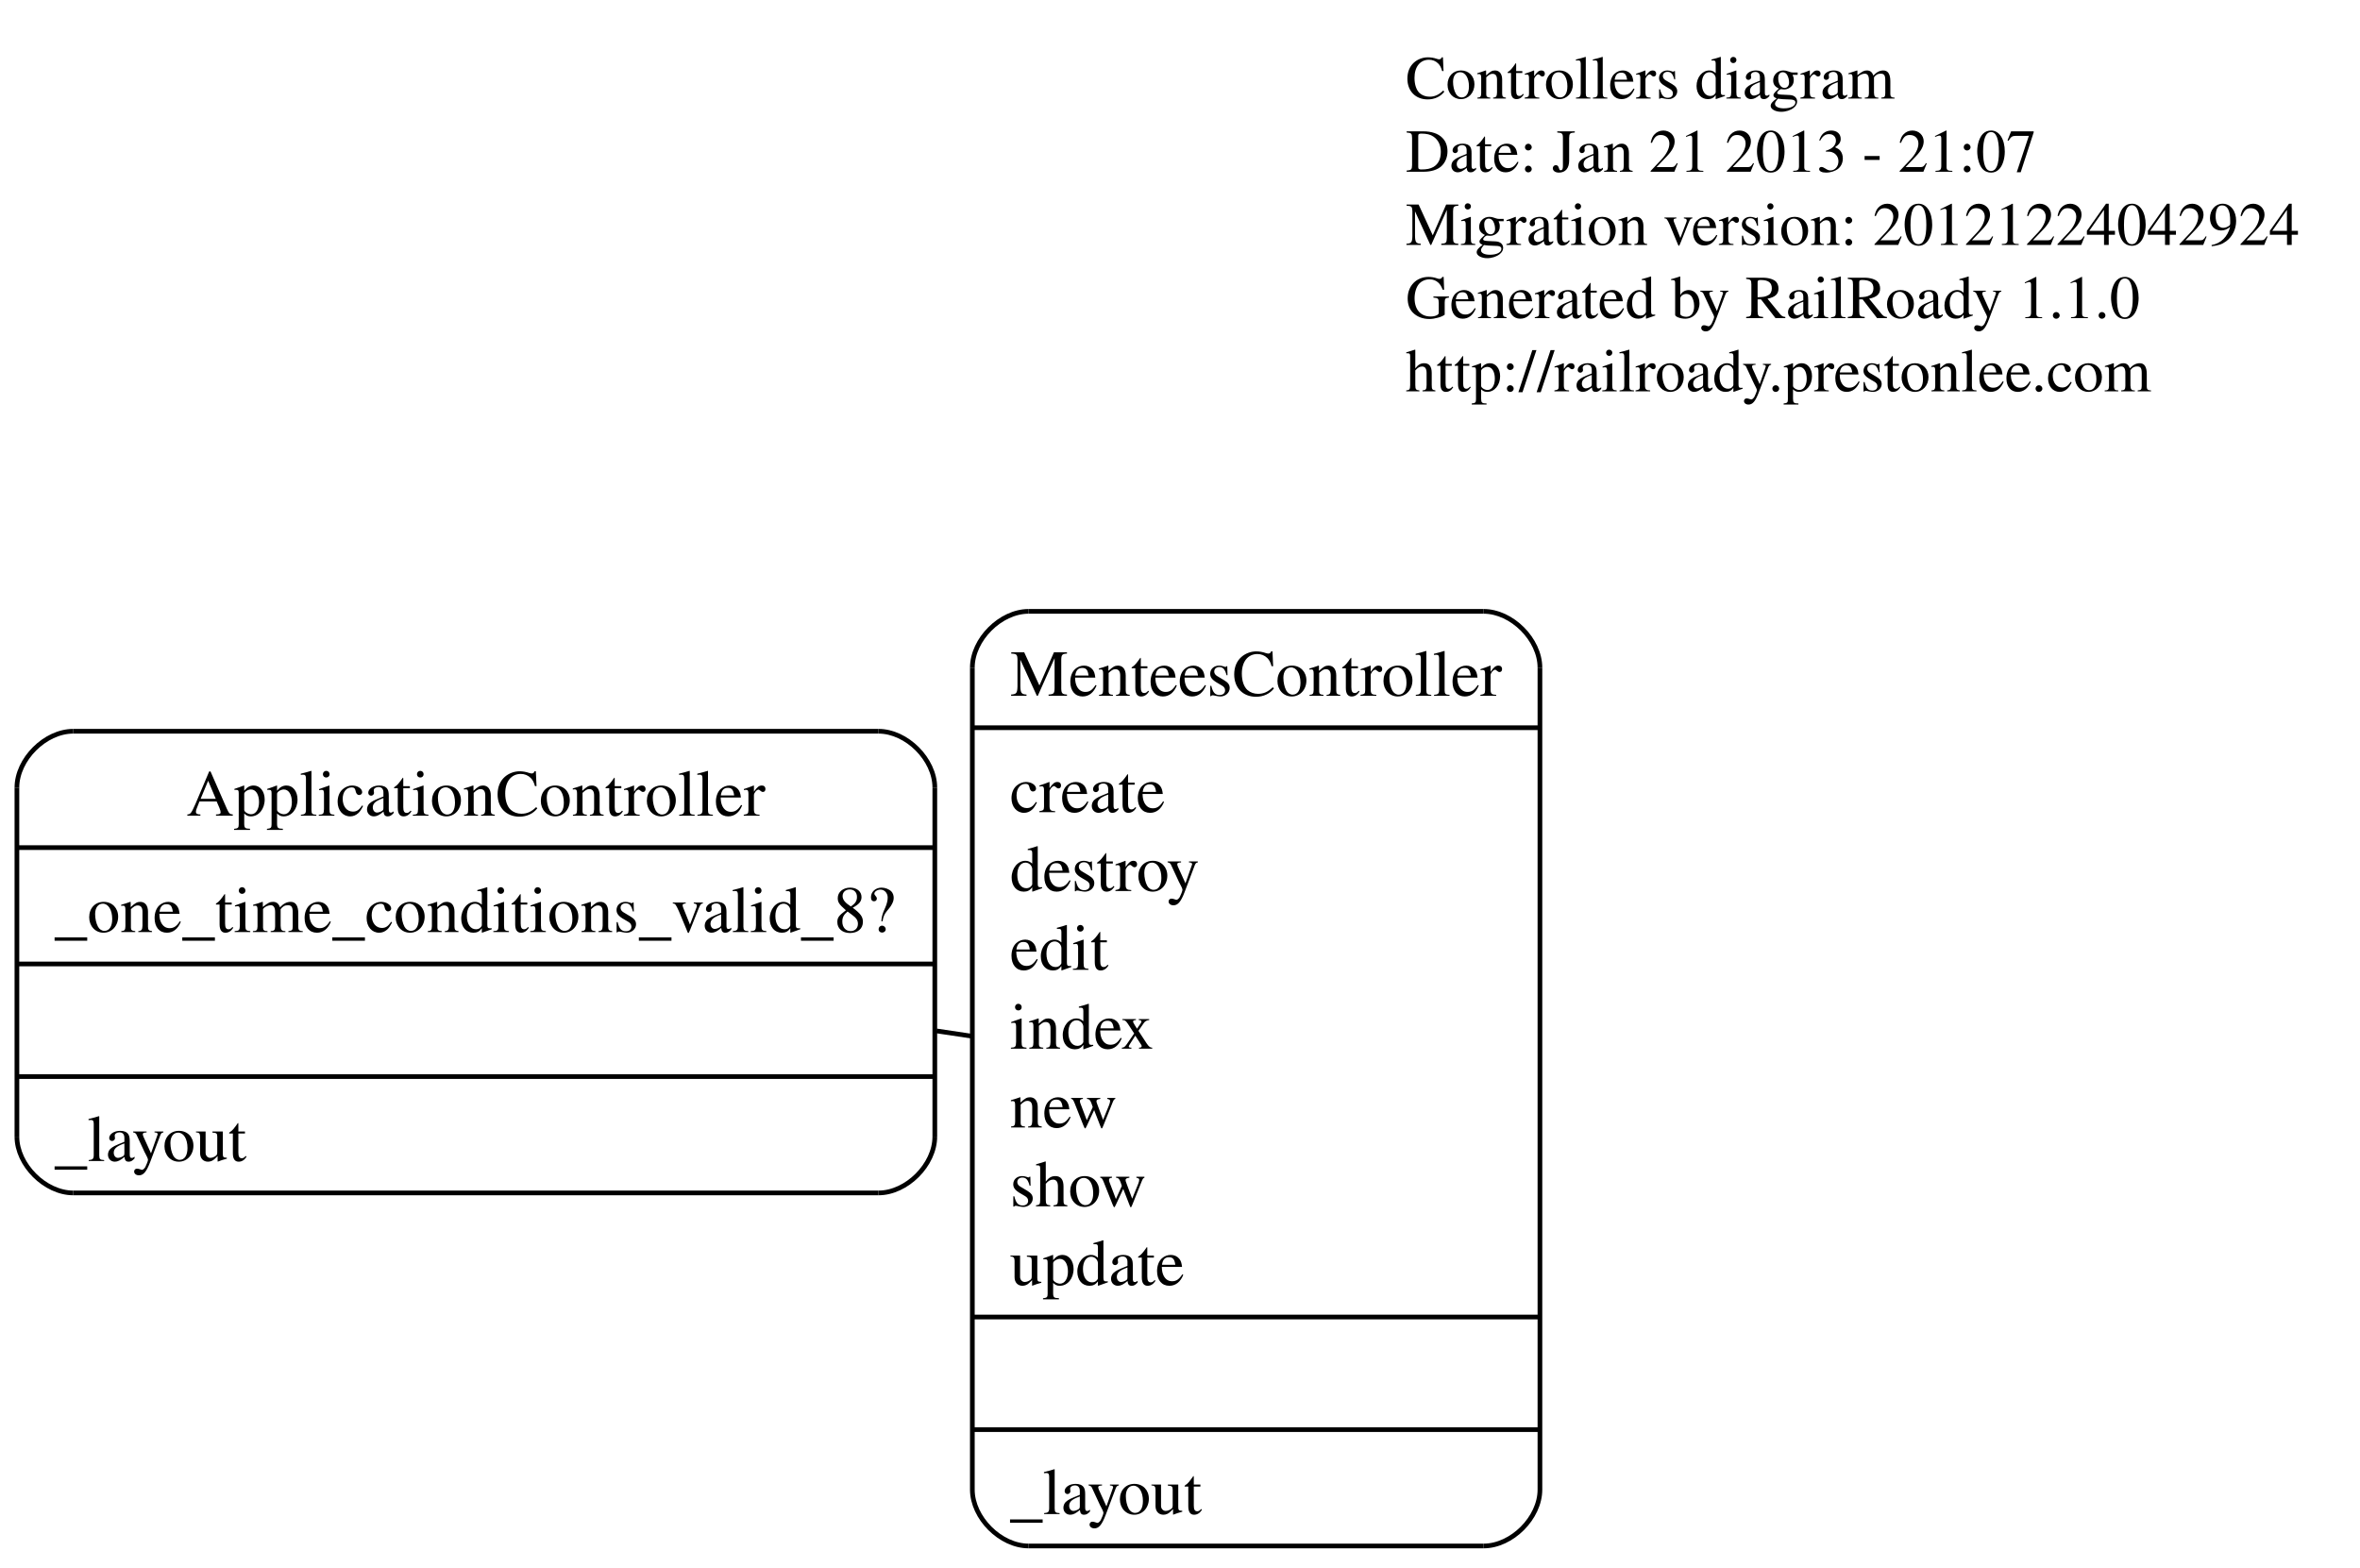
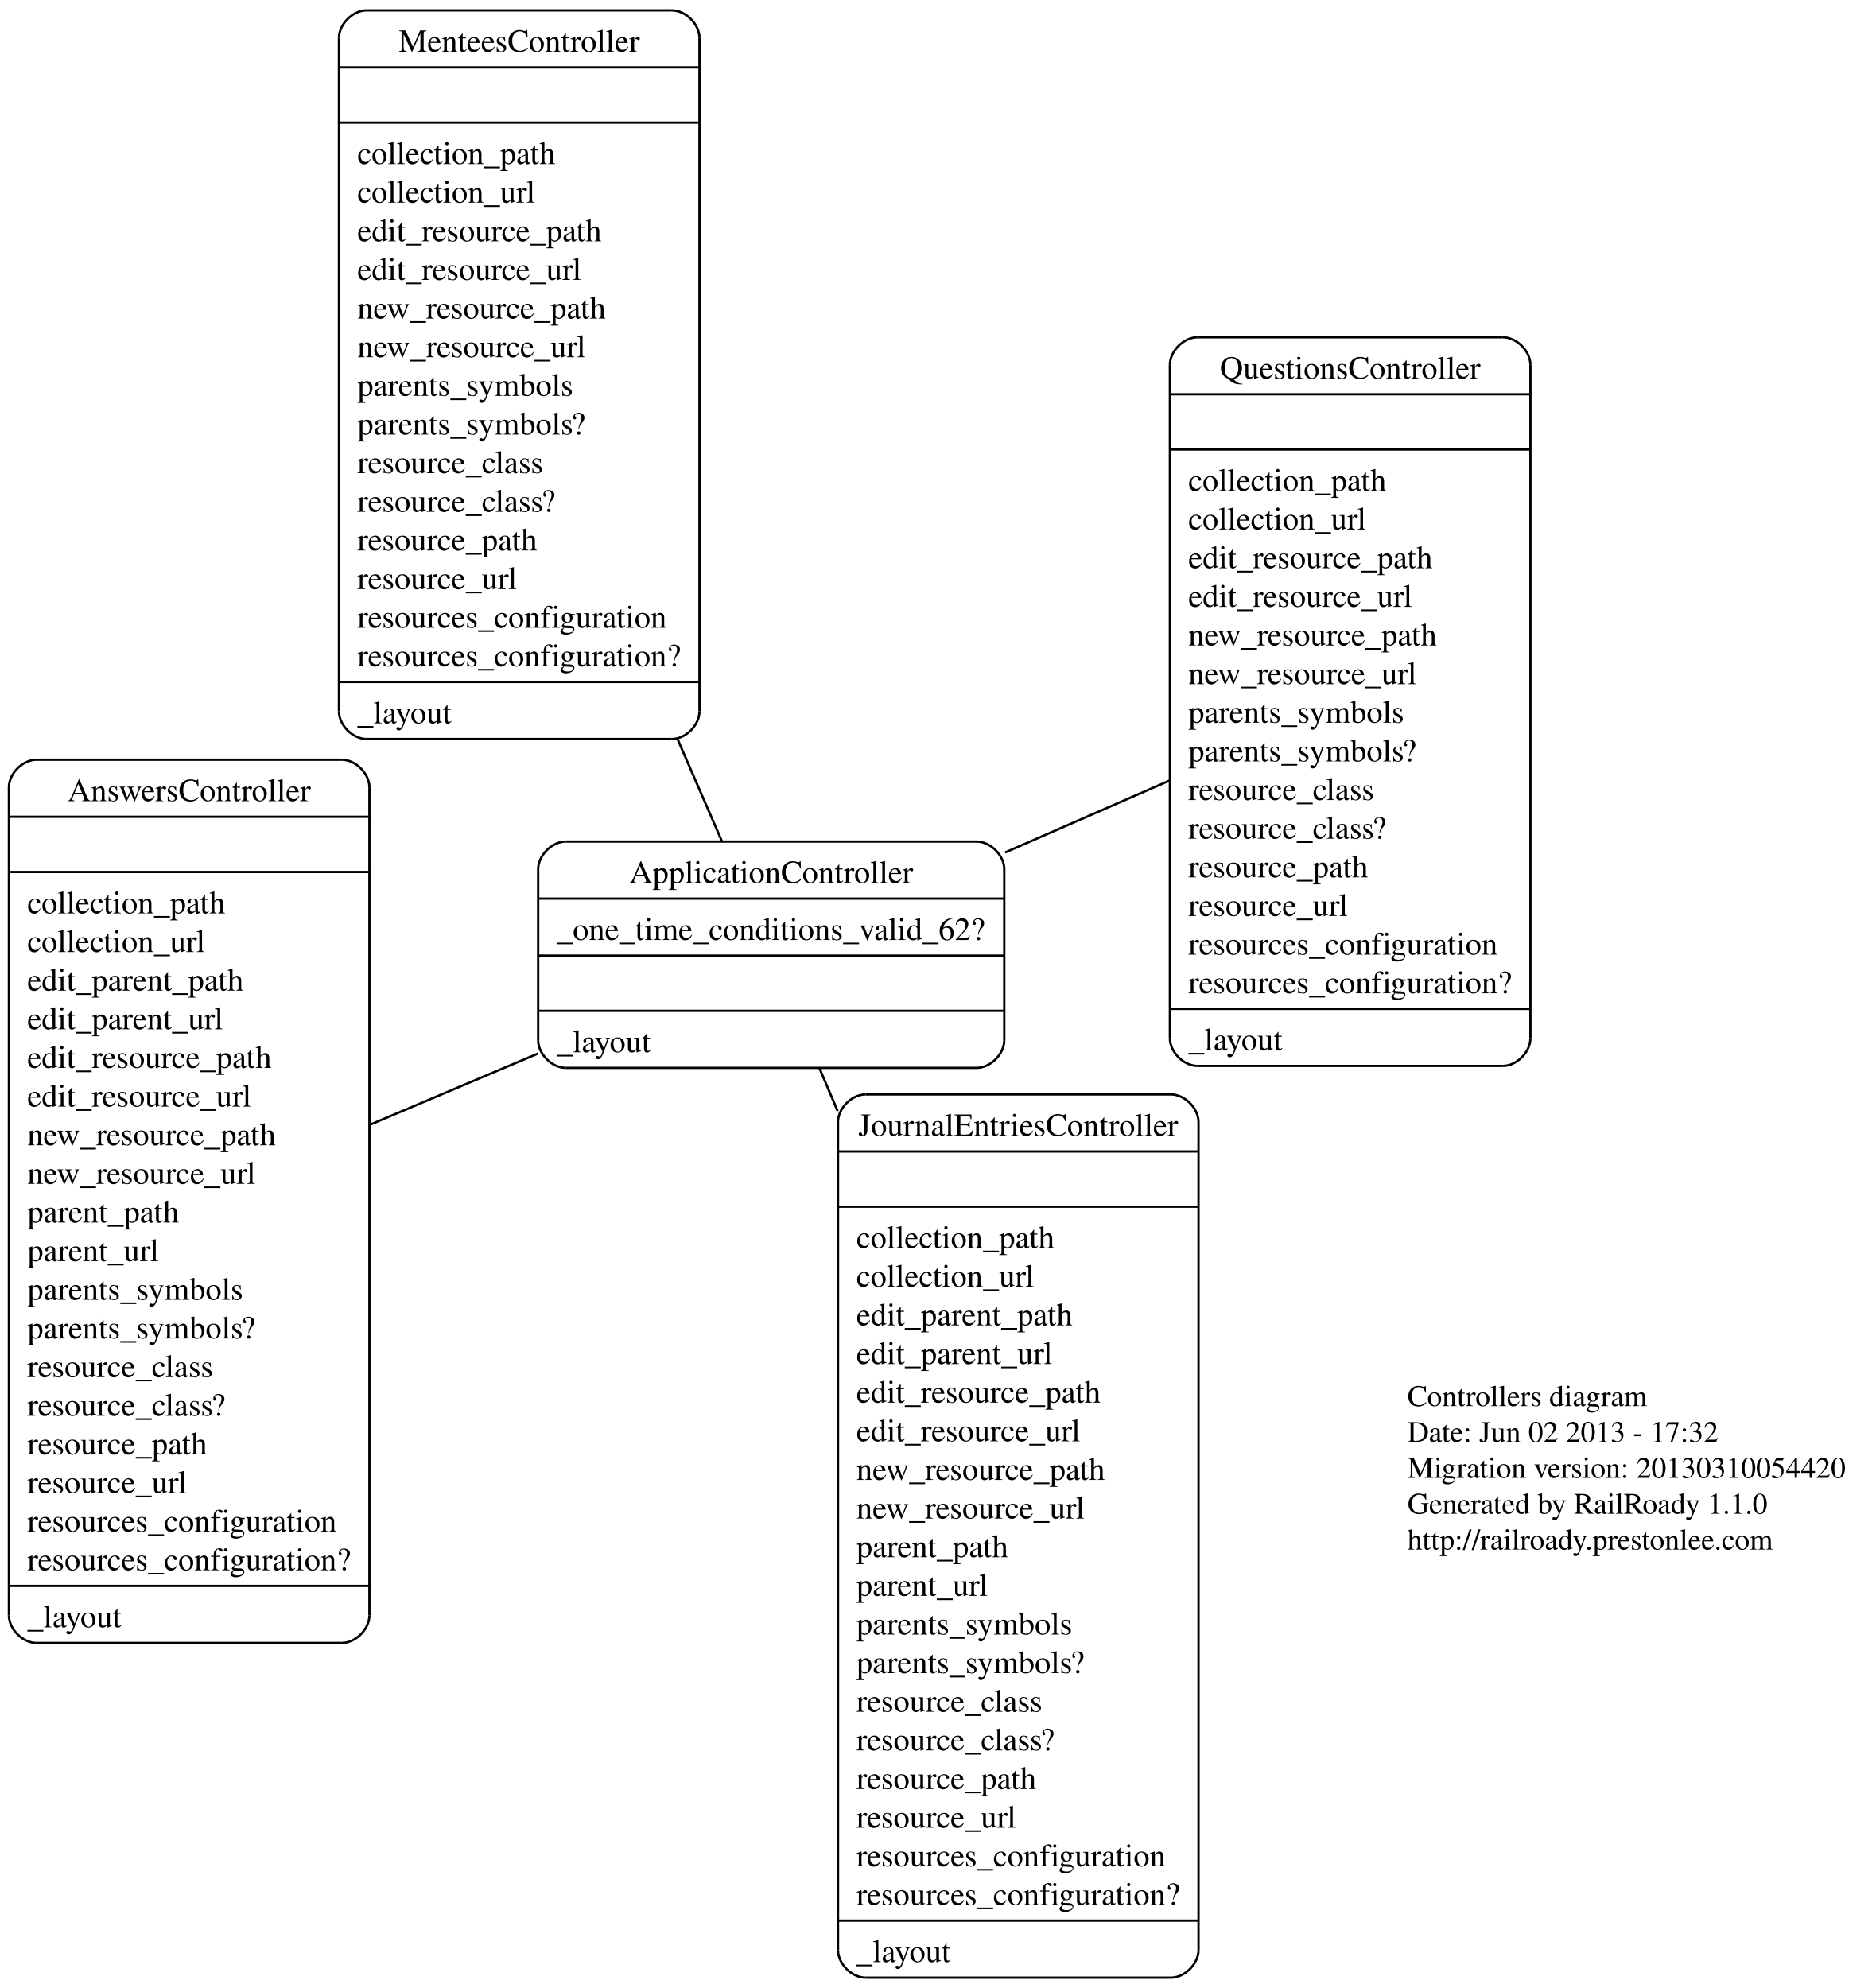
- <svg xmlns="http://www.w3.org/2000/svg" width="503pt" height="334pt" viewBox="0.00 0.00 502.97 334.00">
-   <g id="graph1" class="graph" transform="scale(1 1) rotate(0) translate(4 330)">
-     <polygon fill="white" stroke="white" points="-4,5 -4,-330 499.967,-330 499.967,5 -4,5" />
+ <svg xmlns="http://www.w3.org/2000/svg" width="815pt" height="864pt" viewBox="0.00 0.00 815.19 864.31">
+   <g id="graph1" class="graph" transform="scale(1 1) rotate(0) translate(4 860.313)">
+     <polygon fill="white" stroke="white" points="-4,5 -4,-860.313 812.193,-860.313 812.193,5 -4,5" />
    <g id="node1" class="node">
-       <text text-anchor="start" x="295.591" y="-309" font-family="Times,serif" font-size="13.00">Controllers diagram</text>
-       <text text-anchor="start" x="295.591" y="-293.4" font-family="Times,serif" font-size="13.00">Date: Jan 21 2013 - 21:07</text>
-       <text text-anchor="start" x="295.591" y="-277.8" font-family="Times,serif" font-size="13.00">Migration version: 20121224042924</text>
-       <text text-anchor="start" x="295.591" y="-262.2" font-family="Times,serif" font-size="13.00">Generated by RailRoady 1.1.0</text>
-       <text text-anchor="start" x="295.591" y="-246.6" font-family="Times,serif" font-size="13.00">http://railroady.prestonlee.com</text>
+       <text text-anchor="start" x="607.817" y="-249" font-family="Times,serif" font-size="13.00">Controllers diagram</text>
+       <text text-anchor="start" x="607.817" y="-233.4" font-family="Times,serif" font-size="13.00">Date: Jun 02 2013 - 17:32</text>
+       <text text-anchor="start" x="607.817" y="-217.8" font-family="Times,serif" font-size="13.00">Migration version: 20130310054420</text>
+       <text text-anchor="start" x="607.817" y="-202.2" font-family="Times,serif" font-size="13.00">Generated by RailRoady 1.1.0</text>
+       <text text-anchor="start" x="607.817" y="-186.6" font-family="Times,serif" font-size="13.00">http://railroady.prestonlee.com</text>
    </g>
    <g id="node2" class="node">
-       <polyline fill="none" stroke="black" points="11.591,-75.747 183.226,-75.747 " />
-       <path fill="none" stroke="black" d="M183.226,-75.747C189.226,-75.747 195.226,-81.747 195.226,-87.747" />
-       <polyline fill="none" stroke="black" points="195.226,-87.747 195.226,-162.147 " />
-       <path fill="none" stroke="black" d="M195.226,-162.147C195.226,-168.147 189.226,-174.147 183.226,-174.147" />
-       <polyline fill="none" stroke="black" points="183.226,-174.147 11.591,-174.147 " />
-       <path fill="none" stroke="black" d="M11.591,-174.147C5.591,-174.147 -0.409,-168.147 -0.409,-162.147" />
-       <polyline fill="none" stroke="black" points="-0.409,-162.147 -0.409,-87.747 " />
-       <path fill="none" stroke="black" d="M-0.409,-87.747C-0.409,-81.747 5.591,-75.747 11.591,-75.747" />
-       <text text-anchor="middle" x="97.409" y="-156.147" font-family="Times,serif" font-size="14.00">ApplicationController</text>
-       <polyline fill="none" stroke="black" points="-0.409,-149.347 195.226,-149.347 " />
-       <text text-anchor="start" x="7.591" y="-131.347" font-family="Times,serif" font-size="14.00">_one_time_conditions_valid_8?</text>
-       <polyline fill="none" stroke="black" points="-0.409,-124.547 195.226,-124.547 " />
-       <polyline fill="none" stroke="black" points="-0.409,-100.547 195.226,-100.547 " />
-       <text text-anchor="start" x="7.591" y="-82.547" font-family="Times,serif" font-size="14.00">_layout</text>
+       <polyline fill="none" stroke="black" points="11.817,-146.013 144.549,-146.013 " />
+       <path fill="none" stroke="black" d="M144.549,-146.013C150.549,-146.013 156.549,-152.013 156.549,-158.013" />
+       <polyline fill="none" stroke="black" points="156.549,-158.013 156.549,-518.013 " />
+       <path fill="none" stroke="black" d="M156.549,-518.013C156.549,-524.013 150.549,-530.013 144.549,-530.013" />
+       <polyline fill="none" stroke="black" points="144.549,-530.013 11.817,-530.013 " />
+       <path fill="none" stroke="black" d="M11.817,-530.013C5.817,-530.013 -0.183,-524.013 -0.183,-518.013" />
+       <polyline fill="none" stroke="black" points="-0.183,-518.013 -0.183,-158.013 " />
+       <path fill="none" stroke="black" d="M-0.183,-158.013C-0.183,-152.013 5.817,-146.013 11.817,-146.013" />
+       <text text-anchor="middle" x="78.183" y="-512.013" font-family="Times,serif" font-size="14.00">AnswersController</text>
+       <polyline fill="none" stroke="black" points="-0.183,-505.213 156.549,-505.213 " />
+       <polyline fill="none" stroke="black" points="-0.183,-481.213 156.549,-481.213 " />
+       <text text-anchor="start" x="7.817" y="-463.213" font-family="Times,serif" font-size="14.00">collection_path</text>
+       <text text-anchor="start" x="7.817" y="-446.413" font-family="Times,serif" font-size="14.00">collection_url</text>
+       <text text-anchor="start" x="7.817" y="-429.613" font-family="Times,serif" font-size="14.00">edit_parent_path</text>
+       <text text-anchor="start" x="7.817" y="-412.813" font-family="Times,serif" font-size="14.00">edit_parent_url</text>
+       <text text-anchor="start" x="7.817" y="-396.013" font-family="Times,serif" font-size="14.00">edit_resource_path</text>
+       <text text-anchor="start" x="7.817" y="-379.213" font-family="Times,serif" font-size="14.00">edit_resource_url</text>
+       <text text-anchor="start" x="7.817" y="-362.413" font-family="Times,serif" font-size="14.00">new_resource_path</text>
+       <text text-anchor="start" x="7.817" y="-345.613" font-family="Times,serif" font-size="14.00">new_resource_url</text>
+       <text text-anchor="start" x="7.817" y="-328.813" font-family="Times,serif" font-size="14.00">parent_path</text>
+       <text text-anchor="start" x="7.817" y="-312.013" font-family="Times,serif" font-size="14.00">parent_url</text>
+       <text text-anchor="start" x="7.817" y="-295.213" font-family="Times,serif" font-size="14.00">parents_symbols</text>
+       <text text-anchor="start" x="7.817" y="-278.413" font-family="Times,serif" font-size="14.00">parents_symbols?</text>
+       <text text-anchor="start" x="7.817" y="-261.613" font-family="Times,serif" font-size="14.00">resource_class</text>
+       <text text-anchor="start" x="7.817" y="-244.813" font-family="Times,serif" font-size="14.00">resource_class?</text>
+       <text text-anchor="start" x="7.817" y="-228.013" font-family="Times,serif" font-size="14.00">resource_path</text>
+       <text text-anchor="start" x="7.817" y="-211.213" font-family="Times,serif" font-size="14.00">resource_url</text>
+       <text text-anchor="start" x="7.817" y="-194.413" font-family="Times,serif" font-size="14.00">resources_configuration</text>
+       <text text-anchor="start" x="7.817" y="-177.613" font-family="Times,serif" font-size="14.00">resources_configuration?</text>
+       <polyline fill="none" stroke="black" points="-0.183,-170.813 156.549,-170.813 " />
+       <text text-anchor="start" x="7.817" y="-152.813" font-family="Times,serif" font-size="14.00">_layout</text>
    </g>
    <g id="node3" class="node">
-       <polyline fill="none" stroke="black" points="215.226,-0.5 312.199,-0.5 " />
-       <path fill="none" stroke="black" d="M312.199,-0.5C318.199,-0.5 324.199,-6.5 324.199,-12.5" />
-       <polyline fill="none" stroke="black" points="324.199,-12.5 324.199,-187.7 " />
-       <path fill="none" stroke="black" d="M324.199,-187.7C324.199,-193.7 318.199,-199.7 312.199,-199.7" />
-       <polyline fill="none" stroke="black" points="312.199,-199.7 215.226,-199.7 " />
-       <path fill="none" stroke="black" d="M215.226,-199.7C209.226,-199.7 203.226,-193.7 203.226,-187.7" />
-       <polyline fill="none" stroke="black" points="203.226,-187.7 203.226,-12.5 " />
-       <path fill="none" stroke="black" d="M203.226,-12.5C203.226,-6.5 209.226,-0.5 215.226,-0.5" />
-       <text text-anchor="middle" x="263.712" y="-181.7" font-family="Times,serif" font-size="14.00">MenteesController</text>
-       <polyline fill="none" stroke="black" points="203.226,-174.9 324.199,-174.9 " />
-       <text text-anchor="start" x="211.226" y="-156.9" font-family="Times,serif" font-size="14.00">create</text>
-       <text text-anchor="start" x="211.226" y="-140.1" font-family="Times,serif" font-size="14.00">destroy</text>
-       <text text-anchor="start" x="211.226" y="-123.3" font-family="Times,serif" font-size="14.00">edit</text>
-       <text text-anchor="start" x="211.226" y="-106.5" font-family="Times,serif" font-size="14.00">index</text>
-       <text text-anchor="start" x="211.226" y="-89.7" font-family="Times,serif" font-size="14.00">new</text>
-       <text text-anchor="start" x="211.226" y="-72.9" font-family="Times,serif" font-size="14.00">show</text>
-       <text text-anchor="start" x="211.226" y="-56.1" font-family="Times,serif" font-size="14.00">update</text>
-       <polyline fill="none" stroke="black" points="203.226,-49.3 324.199,-49.3 " />
-       <polyline fill="none" stroke="black" points="203.226,-25.3 324.199,-25.3 " />
-       <text text-anchor="start" x="211.226" y="-7.3" font-family="Times,serif" font-size="14.00">_layout</text>
+       <polyline fill="none" stroke="black" points="241.902,-396.036 420.537,-396.036 " />
+       <path fill="none" stroke="black" d="M420.537,-396.036C426.537,-396.036 432.537,-402.036 432.537,-408.036" />
+       <polyline fill="none" stroke="black" points="432.537,-408.036 432.537,-482.436 " />
+       <path fill="none" stroke="black" d="M432.537,-482.436C432.537,-488.436 426.537,-494.436 420.537,-494.436" />
+       <polyline fill="none" stroke="black" points="420.537,-494.436 241.902,-494.436 " />
+       <path fill="none" stroke="black" d="M241.902,-494.436C235.902,-494.436 229.902,-488.436 229.902,-482.436" />
+       <polyline fill="none" stroke="black" points="229.902,-482.436 229.902,-408.036 " />
+       <path fill="none" stroke="black" d="M229.902,-408.036C229.902,-402.036 235.902,-396.036 241.902,-396.036" />
+       <text text-anchor="middle" x="331.219" y="-476.436" font-family="Times,serif" font-size="14.00">ApplicationController</text>
+       <polyline fill="none" stroke="black" points="229.902,-469.636 432.537,-469.636 " />
+       <text text-anchor="start" x="237.902" y="-451.636" font-family="Times,serif" font-size="14.00">_one_time_conditions_valid_62?</text>
+       <polyline fill="none" stroke="black" points="229.902,-444.836 432.537,-444.836 " />
+       <polyline fill="none" stroke="black" points="229.902,-420.836 432.537,-420.836 " />
+       <text text-anchor="start" x="237.902" y="-402.836" font-family="Times,serif" font-size="14.00">_layout</text>
    </g>
    <g id="edge2" class="edge">
-       <path fill="none" stroke="black" d="M195.59,-110.278C198.122,-109.9 200.635,-109.524 203.118,-109.153" />
+       <path fill="none" stroke="black" d="M229.758,-402.242C205.421,-391.929 179.797,-381.071 156.683,-371.277" />
+     </g>
+     <g id="node4" class="node">
+       <polyline fill="none" stroke="black" points="372.257,-0.5 504.989,-0.5 " />
+       <path fill="none" stroke="black" d="M504.989,-0.5C510.989,-0.5 516.989,-6.5 516.989,-12.5" />
+       <polyline fill="none" stroke="black" points="516.989,-12.5 516.989,-372.5 " />
+       <path fill="none" stroke="black" d="M516.989,-372.5C516.989,-378.5 510.989,-384.5 504.989,-384.5" />
+       <polyline fill="none" stroke="black" points="504.989,-384.5 372.257,-384.5 " />
+       <path fill="none" stroke="black" d="M372.257,-384.5C366.257,-384.5 360.257,-378.5 360.257,-372.5" />
+       <polyline fill="none" stroke="black" points="360.257,-372.5 360.257,-12.5 " />
+       <path fill="none" stroke="black" d="M360.257,-12.5C360.257,-6.5 366.257,-0.5 372.257,-0.5" />
+       <text text-anchor="middle" x="438.623" y="-366.5" font-family="Times,serif" font-size="14.00">JournalEntriesController</text>
+       <polyline fill="none" stroke="black" points="360.257,-359.7 516.989,-359.7 " />
+       <polyline fill="none" stroke="black" points="360.257,-335.7 516.989,-335.7 " />
+       <text text-anchor="start" x="368.257" y="-317.7" font-family="Times,serif" font-size="14.00">collection_path</text>
+       <text text-anchor="start" x="368.257" y="-300.9" font-family="Times,serif" font-size="14.00">collection_url</text>
+       <text text-anchor="start" x="368.257" y="-284.1" font-family="Times,serif" font-size="14.00">edit_parent_path</text>
+       <text text-anchor="start" x="368.257" y="-267.3" font-family="Times,serif" font-size="14.00">edit_parent_url</text>
+       <text text-anchor="start" x="368.257" y="-250.5" font-family="Times,serif" font-size="14.00">edit_resource_path</text>
+       <text text-anchor="start" x="368.257" y="-233.7" font-family="Times,serif" font-size="14.00">edit_resource_url</text>
+       <text text-anchor="start" x="368.257" y="-216.9" font-family="Times,serif" font-size="14.00">new_resource_path</text>
+       <text text-anchor="start" x="368.257" y="-200.1" font-family="Times,serif" font-size="14.00">new_resource_url</text>
+       <text text-anchor="start" x="368.257" y="-183.3" font-family="Times,serif" font-size="14.00">parent_path</text>
+       <text text-anchor="start" x="368.257" y="-166.5" font-family="Times,serif" font-size="14.00">parent_url</text>
+       <text text-anchor="start" x="368.257" y="-149.7" font-family="Times,serif" font-size="14.00">parents_symbols</text>
+       <text text-anchor="start" x="368.257" y="-132.9" font-family="Times,serif" font-size="14.00">parents_symbols?</text>
+       <text text-anchor="start" x="368.257" y="-116.1" font-family="Times,serif" font-size="14.00">resource_class</text>
+       <text text-anchor="start" x="368.257" y="-99.3" font-family="Times,serif" font-size="14.00">resource_class?</text>
+       <text text-anchor="start" x="368.257" y="-82.5" font-family="Times,serif" font-size="14.00">resource_path</text>
+       <text text-anchor="start" x="368.257" y="-65.7" font-family="Times,serif" font-size="14.00">resource_url</text>
+       <text text-anchor="start" x="368.257" y="-48.9" font-family="Times,serif" font-size="14.00">resources_configuration</text>
+       <text text-anchor="start" x="368.257" y="-32.1" font-family="Times,serif" font-size="14.00">resources_configuration?</text>
+       <polyline fill="none" stroke="black" points="360.257,-25.3 516.989,-25.3 " />
+       <text text-anchor="start" x="368.257" y="-7.3" font-family="Times,serif" font-size="14.00">_layout</text>
+     </g>
+     <g id="edge4" class="edge">
+       <path fill="none" stroke="black" d="M352.183,-395.906C354.686,-390.016 357.342,-383.765 360.111,-377.249" />
+     </g>
+     <g id="node5" class="node">
+       <polyline fill="none" stroke="black" points="155.301,-539.013 288.032,-539.013 " />
+       <path fill="none" stroke="black" d="M288.032,-539.013C294.032,-539.013 300.032,-545.013 300.032,-551.013" />
+       <polyline fill="none" stroke="black" points="300.032,-551.013 300.032,-843.813 " />
+       <path fill="none" stroke="black" d="M300.032,-843.813C300.032,-849.813 294.032,-855.813 288.032,-855.813" />
+       <polyline fill="none" stroke="black" points="288.032,-855.813 155.301,-855.813 " />
+       <path fill="none" stroke="black" d="M155.301,-855.813C149.301,-855.813 143.301,-849.813 143.301,-843.813" />
+       <polyline fill="none" stroke="black" points="143.301,-843.813 143.301,-551.013 " />
+       <path fill="none" stroke="black" d="M143.301,-551.013C143.301,-545.013 149.301,-539.013 155.301,-539.013" />
+       <text text-anchor="middle" x="221.666" y="-837.813" font-family="Times,serif" font-size="14.00">MenteesController</text>
+       <polyline fill="none" stroke="black" points="143.301,-831.013 300.032,-831.013 " />
+       <polyline fill="none" stroke="black" points="143.301,-807.013 300.032,-807.013 " />
+       <text text-anchor="start" x="151.301" y="-789.013" font-family="Times,serif" font-size="14.00">collection_path</text>
+       <text text-anchor="start" x="151.301" y="-772.213" font-family="Times,serif" font-size="14.00">collection_url</text>
+       <text text-anchor="start" x="151.301" y="-755.413" font-family="Times,serif" font-size="14.00">edit_resource_path</text>
+       <text text-anchor="start" x="151.301" y="-738.613" font-family="Times,serif" font-size="14.00">edit_resource_url</text>
+       <text text-anchor="start" x="151.301" y="-721.813" font-family="Times,serif" font-size="14.00">new_resource_path</text>
+       <text text-anchor="start" x="151.301" y="-705.013" font-family="Times,serif" font-size="14.00">new_resource_url</text>
+       <text text-anchor="start" x="151.301" y="-688.213" font-family="Times,serif" font-size="14.00">parents_symbols</text>
+       <text text-anchor="start" x="151.301" y="-671.413" font-family="Times,serif" font-size="14.00">parents_symbols?</text>
+       <text text-anchor="start" x="151.301" y="-654.613" font-family="Times,serif" font-size="14.00">resource_class</text>
+       <text text-anchor="start" x="151.301" y="-637.813" font-family="Times,serif" font-size="14.00">resource_class?</text>
+       <text text-anchor="start" x="151.301" y="-621.013" font-family="Times,serif" font-size="14.00">resource_path</text>
+       <text text-anchor="start" x="151.301" y="-604.213" font-family="Times,serif" font-size="14.00">resource_url</text>
+       <text text-anchor="start" x="151.301" y="-587.413" font-family="Times,serif" font-size="14.00">resources_configuration</text>
+       <text text-anchor="start" x="151.301" y="-570.613" font-family="Times,serif" font-size="14.00">resources_configuration?</text>
+       <polyline fill="none" stroke="black" points="143.301,-563.813 300.032,-563.813 " />
+       <text text-anchor="start" x="151.301" y="-545.813" font-family="Times,serif" font-size="14.00">_layout</text>
+     </g>
+     <g id="edge6" class="edge">
+       <path fill="none" stroke="black" d="M309.836,-494.456C304.045,-507.787 297.449,-522.971 290.531,-538.895" />
+     </g>
+     <g id="node6" class="node">
+       <polyline fill="none" stroke="black" points="516.543,-396.888 649.275,-396.888 " />
+       <path fill="none" stroke="black" d="M649.275,-396.888C655.275,-396.888 661.275,-402.888 661.275,-408.888" />
+       <polyline fill="none" stroke="black" points="661.275,-408.888 661.275,-701.688 " />
+       <path fill="none" stroke="black" d="M661.275,-701.688C661.275,-707.688 655.275,-713.688 649.275,-713.688" />
+       <polyline fill="none" stroke="black" points="649.275,-713.688 516.543,-713.688 " />
+       <path fill="none" stroke="black" d="M516.543,-713.688C510.543,-713.688 504.543,-707.688 504.543,-701.688" />
+       <polyline fill="none" stroke="black" points="504.543,-701.688 504.543,-408.888 " />
+       <path fill="none" stroke="black" d="M504.543,-408.888C504.543,-402.888 510.543,-396.888 516.543,-396.888" />
+       <text text-anchor="middle" x="582.909" y="-695.688" font-family="Times,serif" font-size="14.00">QuestionsController</text>
+       <polyline fill="none" stroke="black" points="504.543,-688.888 661.275,-688.888 " />
+       <polyline fill="none" stroke="black" points="504.543,-664.888 661.275,-664.888 " />
+       <text text-anchor="start" x="512.543" y="-646.888" font-family="Times,serif" font-size="14.00">collection_path</text>
+       <text text-anchor="start" x="512.543" y="-630.088" font-family="Times,serif" font-size="14.00">collection_url</text>
+       <text text-anchor="start" x="512.543" y="-613.288" font-family="Times,serif" font-size="14.00">edit_resource_path</text>
+       <text text-anchor="start" x="512.543" y="-596.488" font-family="Times,serif" font-size="14.00">edit_resource_url</text>
+       <text text-anchor="start" x="512.543" y="-579.688" font-family="Times,serif" font-size="14.00">new_resource_path</text>
+       <text text-anchor="start" x="512.543" y="-562.888" font-family="Times,serif" font-size="14.00">new_resource_url</text>
+       <text text-anchor="start" x="512.543" y="-546.088" font-family="Times,serif" font-size="14.00">parents_symbols</text>
+       <text text-anchor="start" x="512.543" y="-529.288" font-family="Times,serif" font-size="14.00">parents_symbols?</text>
+       <text text-anchor="start" x="512.543" y="-512.488" font-family="Times,serif" font-size="14.00">resource_class</text>
+       <text text-anchor="start" x="512.543" y="-495.688" font-family="Times,serif" font-size="14.00">resource_class?</text>
+       <text text-anchor="start" x="512.543" y="-478.888" font-family="Times,serif" font-size="14.00">resource_path</text>
+       <text text-anchor="start" x="512.543" y="-462.088" font-family="Times,serif" font-size="14.00">resource_url</text>
+       <text text-anchor="start" x="512.543" y="-445.288" font-family="Times,serif" font-size="14.00">resources_configuration</text>
+       <text text-anchor="start" x="512.543" y="-428.488" font-family="Times,serif" font-size="14.00">resources_configuration?</text>
+       <polyline fill="none" stroke="black" points="504.543,-421.688 661.275,-421.688 " />
+       <text text-anchor="start" x="512.543" y="-403.688" font-family="Times,serif" font-size="14.00">_layout</text>
+     </g>
+     <g id="edge8" class="edge">
+       <path fill="none" stroke="black" d="M432.866,-489.681C456.741,-500.121 481.824,-511.089 504.501,-521.004" />
    </g>
  </g>
</svg>
